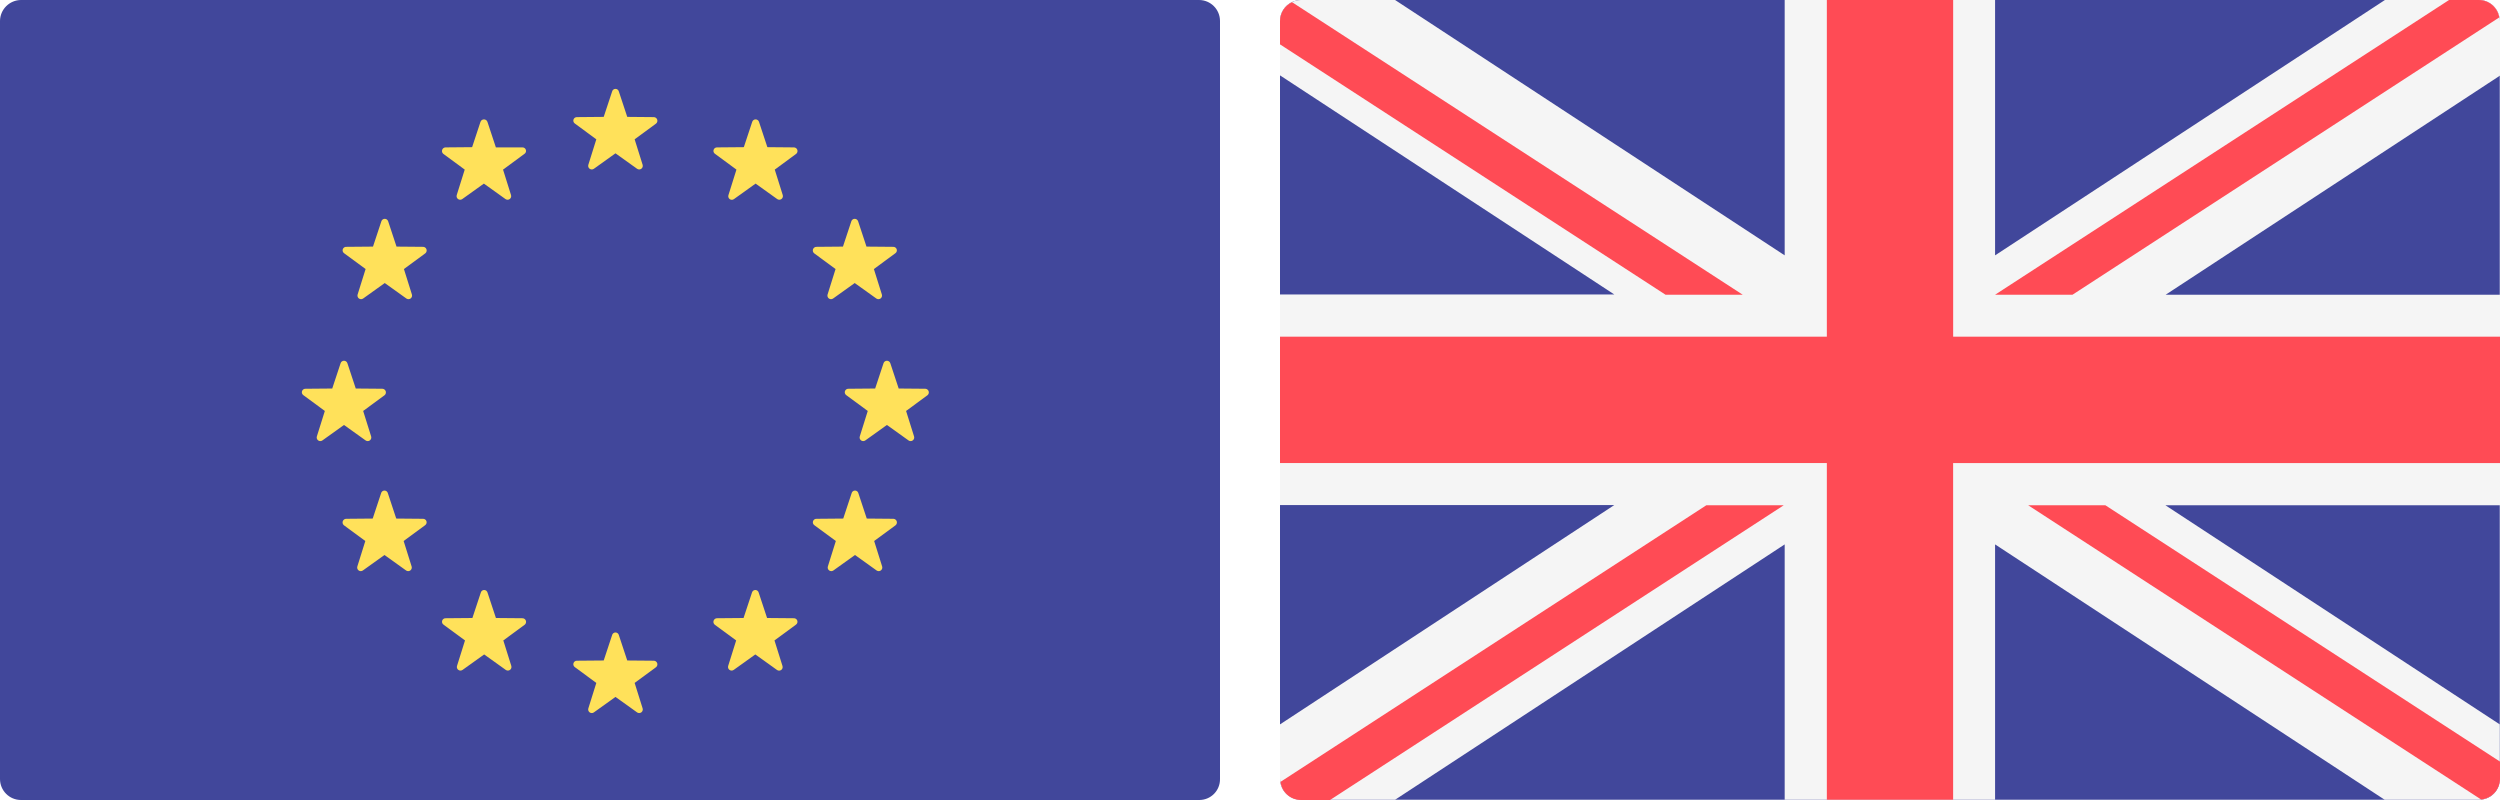
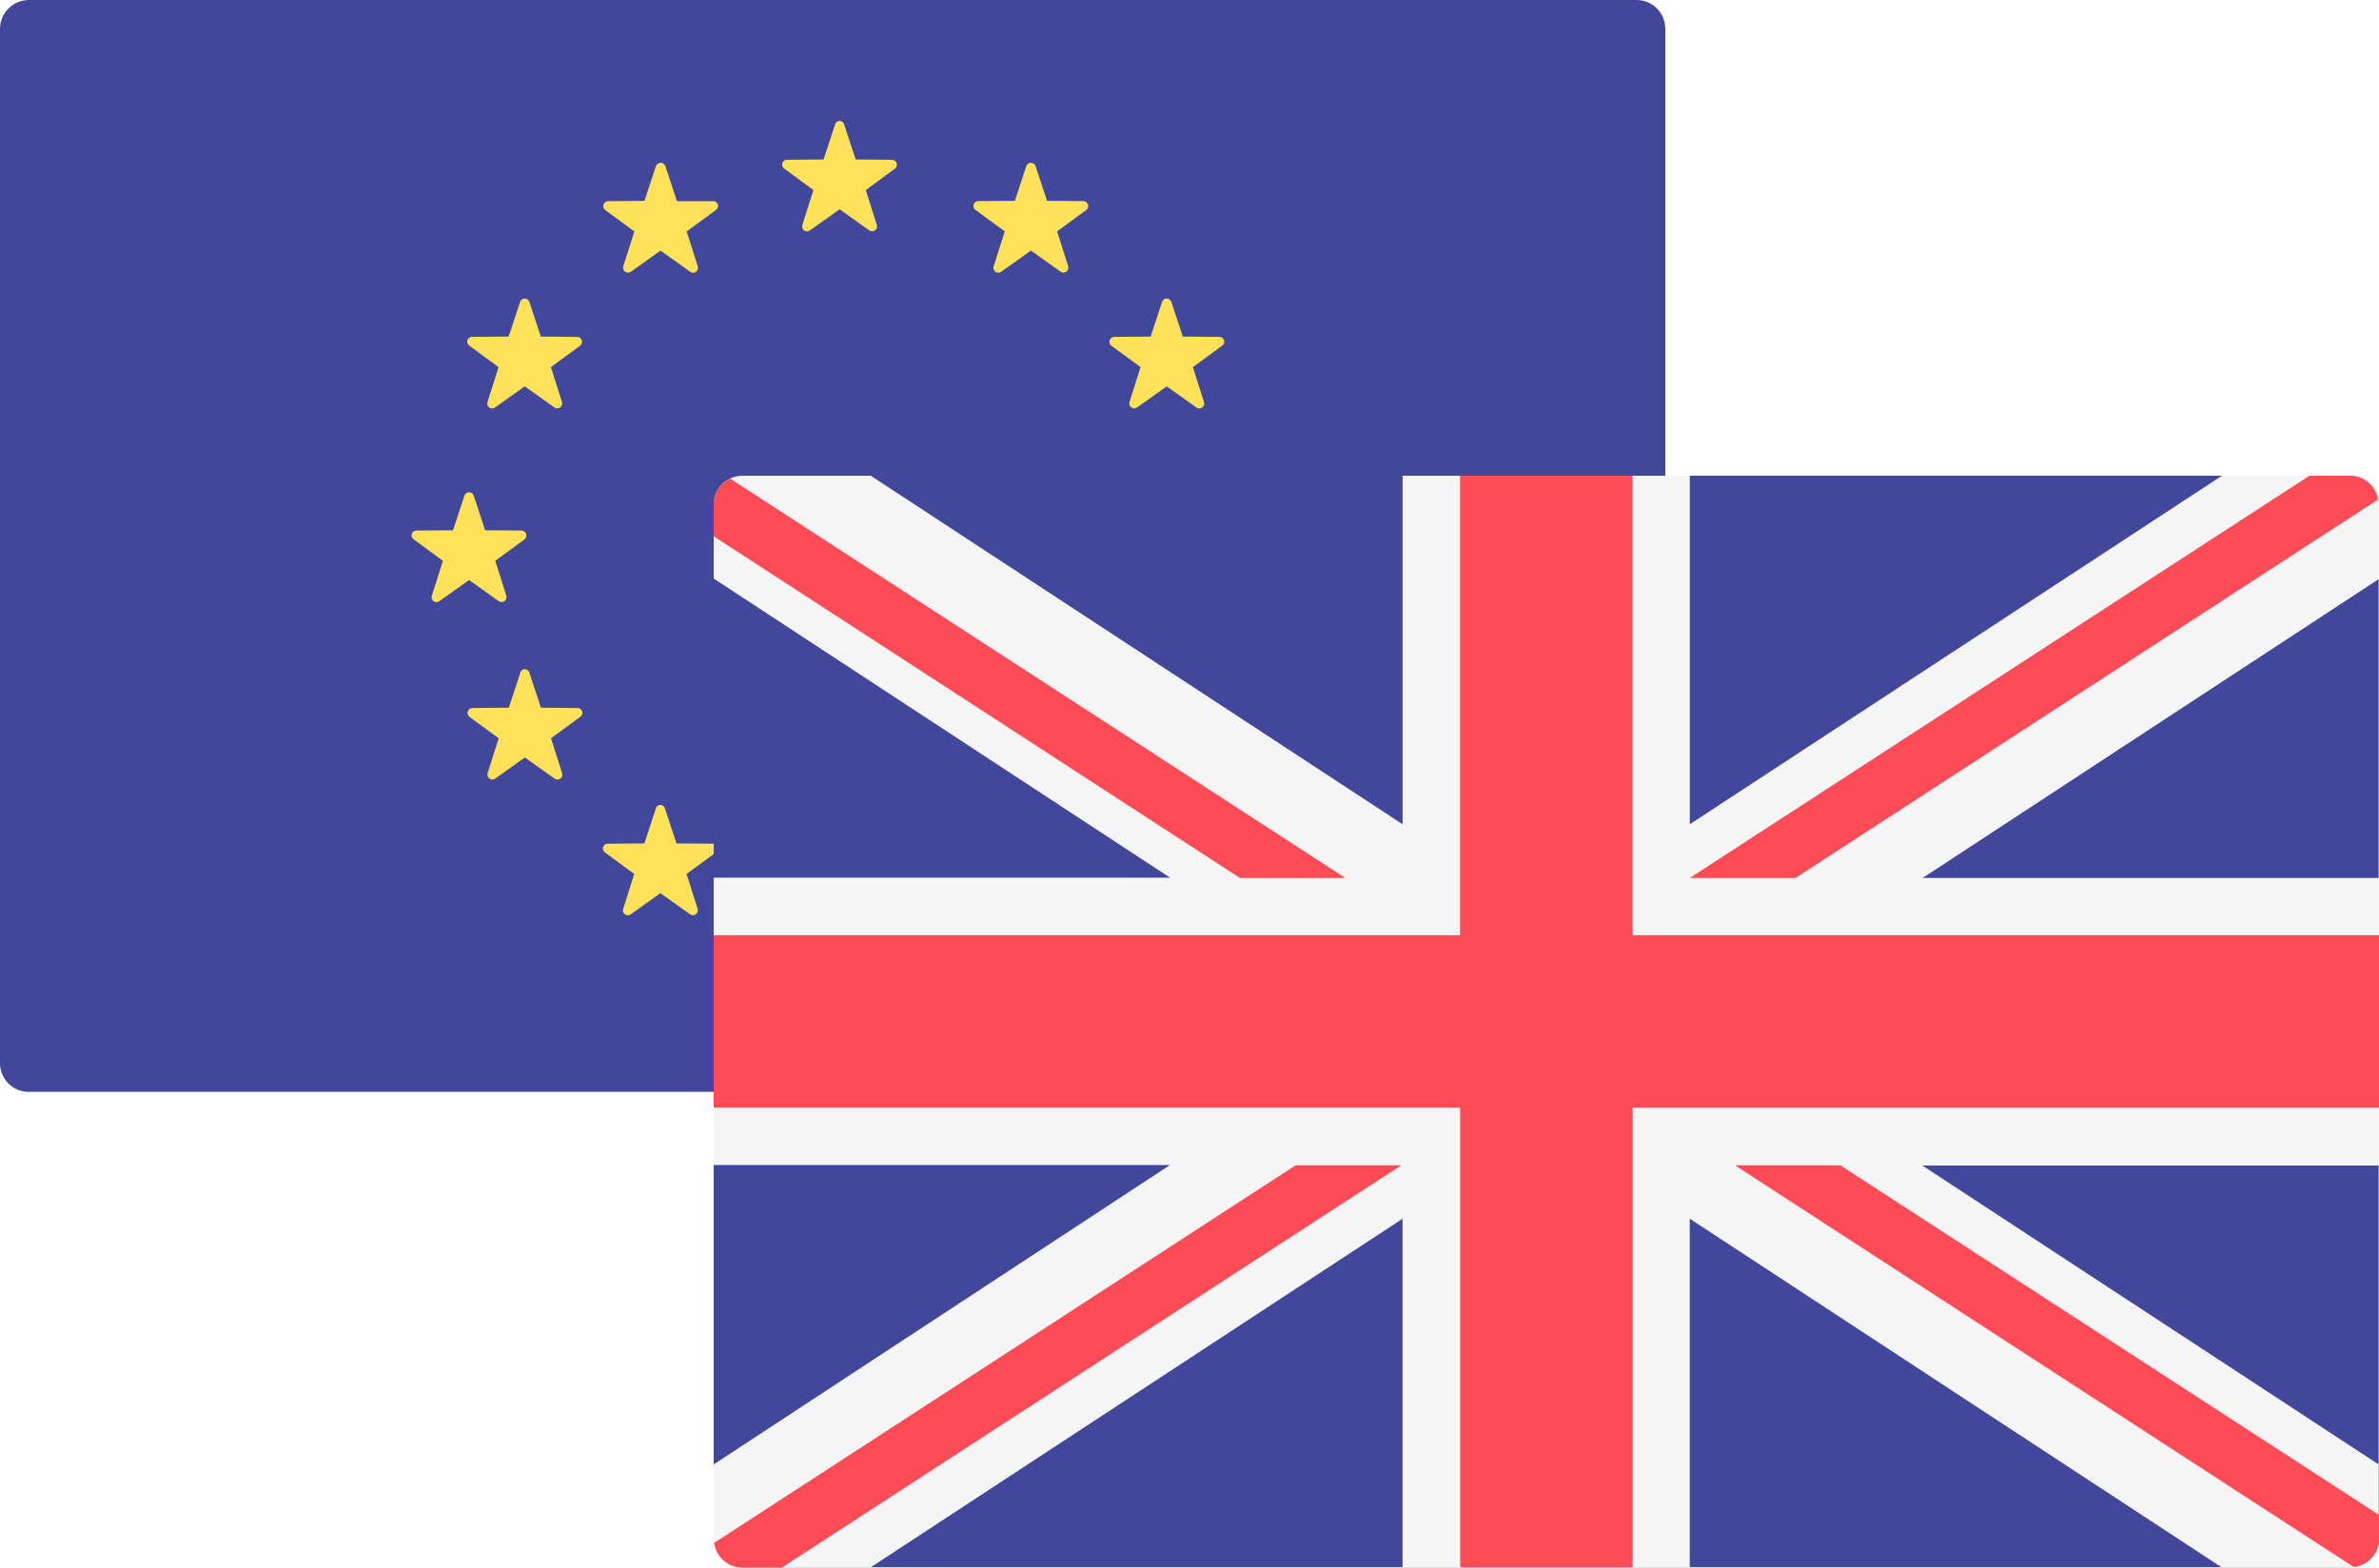
- <svg xmlns="http://www.w3.org/2000/svg" viewBox="-19633 -23748 62.5 20">
+ <svg xmlns="http://www.w3.org/2000/svg" viewBox="-13550 -12956 40 26.36">
  <defs>
-     <style>.cls-1 {fill: #41479b;}.cls-2 {fill: #ffe15a;}.cls-3 {fill: #f5f5f5;}.cls-4 {fill: #ff4b55;}</style>
+     <style>
+       .cls-1 {
+         fill: #41479b;
+       }
+ 
+       .cls-2 {
+         fill: #ffe15a;
+       }
+ 
+       .cls-3 {
+         fill: #f5f5f5;
+       }
+ 
+       .cls-4 {
+         fill: #ff4b55;
+       }
+     </style>
  </defs>
-   <g transform="translate(-19633 -23748)">
-     <path class="cls-1" d="M29.982,20H.524A.525.525,0,0,1,0,19.475V.525A.529.529,0,0,1,.524,0H29.976A.525.525,0,0,1,30.5.525V19.475A.517.517,0,0,1,29.982,20Z" />
-     <g transform="translate(7.547 2.227)">
-       <path class="cls-2" d="M241.7,37.413l.209.632.667.006a.091.091,0,0,1,.054.161l-.536.394.2.638a.09.09,0,0,1-.137.1l-.542-.388-.542.388a.09.09,0,0,1-.137-.1l.2-.638-.536-.394a.088.088,0,0,1,.054-.161l.667-.006.209-.632A.087.087,0,0,1,241.7,37.413Z" transform="translate(-233.775 -37.35)" />
-       <path class="cls-2" d="M241.7,265.313l.209.632.667.006a.091.091,0,0,1,.054.161l-.536.394.2.638a.09.09,0,0,1-.137.1l-.542-.388-.542.388a.09.09,0,0,1-.137-.1l.2-.638-.536-.394a.088.088,0,0,1,.054-.161l.667-.006.209-.632A.087.087,0,0,1,241.7,265.313Z" transform="translate(-233.775 -251.66)" />
-       <path class="cls-2" d="M355.6,151.383l.209.632.667.006a.091.091,0,0,1,.054.161l-.536.394.2.638a.09.09,0,0,1-.137.1l-.542-.388-.542.388a.09.09,0,0,1-.137-.1l.2-.638-.536-.394a.088.088,0,0,1,.054-.161l.667-.006.209-.632A.089.089,0,0,1,355.6,151.383Z" transform="translate(-340.889 -144.529)" />
-       <path class="cls-2" d="M127.8,151.383l.209.632.667.006a.091.091,0,0,1,.054.161l-.536.394.2.638a.09.09,0,0,1-.137.1l-.542-.388-.542.388a.09.09,0,0,1-.137-.1l.2-.638-.536-.394a.088.088,0,0,1,.054-.161l.667-.006.209-.632A.089.089,0,0,1,127.8,151.383Z" transform="translate(-126.662 -144.529)" />
-       <path class="cls-2" d="M144.9,91.883l.209.632.667.006a.091.091,0,0,1,.054.161l-.536.394.2.638a.09.09,0,0,1-.137.1l-.542-.388-.542.388a.09.09,0,0,1-.137-.1l.2-.638-.536-.394a.088.088,0,0,1,.054-.161l.667-.006.209-.632A.089.089,0,0,1,144.9,91.883Z" transform="translate(-142.743 -88.577)" />
-       <path class="cls-2" d="M342.2,205.813l.209.632.667.006a.091.091,0,0,1,.054.161l-.536.394.2.638a.09.09,0,0,1-.137.1l-.542-.388-.542.388a.09.09,0,0,1-.137-.1l.2-.638-.536-.394a.088.088,0,0,1,.054-.161l.667-.006.209-.632A.087.087,0,0,1,342.2,205.813Z" transform="translate(-328.287 -195.708)" />
-       <path class="cls-2" d="M300.5,50.183l.209.632.667.006a.091.091,0,0,1,.054.161l-.536.394.2.638a.09.09,0,0,1-.137.1l-.542-.388-.542.388a.089.089,0,0,1-.137-.1l.2-.638-.536-.394a.088.088,0,0,1,.054-.161l.667-.006.209-.632A.089.089,0,0,1,300.5,50.183Z" transform="translate(-289.072 -49.363)" />
-       <path class="cls-2" d="M186.6,247.513l.209.632.667.006a.091.091,0,0,1,.054.161l-.536.394.2.638a.09.09,0,0,1-.137.1l-.542-.388-.542.388a.09.09,0,0,1-.137-.1l.2-.638-.536-.394a.088.088,0,0,1,.054-.161l.667-.006.209-.632A.087.087,0,0,1,186.6,247.513Z" transform="translate(-181.958 -234.922)" />
-       <path class="cls-2" d="M341.994,91.883l-.209.632-.667.006a.091.091,0,0,0-.054.161l.536.394-.2.638a.09.09,0,0,0,.137.1l.542-.388.542.388a.09.09,0,0,0,.137-.1l-.2-.638.536-.394a.088.088,0,0,0-.054-.161l-.667-.006-.209-.632A.089.089,0,0,0,341.994,91.883Z" transform="translate(-328.258 -88.577)" />
-       <path class="cls-2" d="M144.694,205.813l-.209.632-.667.006a.091.091,0,0,0-.054.161l.536.394-.2.638a.09.09,0,0,0,.137.1l.542-.388.542.388a.09.09,0,0,0,.137-.1l-.2-.638.536-.394a.088.088,0,0,0-.054-.161l-.667-.006-.209-.632A.087.087,0,0,0,144.694,205.813Z" transform="translate(-142.714 -195.708)" />
-       <path class="cls-2" d="M186.394,50.195l-.209.632-.667.006a.091.091,0,0,0-.054.161l.536.394-.2.638a.09.09,0,0,0,.137.1l.542-.388.542.388a.09.09,0,0,0,.137-.1l-.2-.638.536-.394a.088.088,0,0,0-.054-.161h-.661l-.209-.632A.092.092,0,0,0,186.394,50.195Z" transform="translate(-181.929 -49.375)" />
-       <path class="cls-2" d="M300.294,247.513l-.209.632-.667.006a.091.091,0,0,0-.054.161l.536.394-.2.638a.09.09,0,0,0,.137.1l.542-.388.542.388a.089.089,0,0,0,.137-.1l-.2-.638.536-.394a.088.088,0,0,0-.054-.161l-.667-.006-.209-.632A.087.087,0,0,0,300.294,247.513Z" transform="translate(-289.043 -234.922)" />
+   <g id="Group_2980" data-name="Group 2980" transform="translate(6083 10852)">
+     <g id="Group_2982" data-name="Group 2982" transform="translate(-19633 -23808)">
+       <path id="Path_11993" data-name="Path 11993" class="cls-1" d="M27.524,18.361H.481A.482.482,0,0,1,0,17.879V.482A.486.486,0,0,1,.481,0H27.519A.482.482,0,0,1,28,.482v17.4A.474.474,0,0,1,27.524,18.361Z" />
+       <g id="Group_2981" data-name="Group 2981" transform="translate(6.928 2.045)">
+         <path id="Path_11994" data-name="Path 11994" class="cls-2" d="M241.6,37.407l.191.58.613.005a.083.083,0,0,1,.049.148l-.492.361.186.586a.083.083,0,0,1-.126.093l-.5-.356-.5.356a.082.082,0,0,1-.126-.093l.186-.586-.492-.361a.081.081,0,0,1,.049-.148l.613-.005.191-.58A.08.08,0,0,1,241.6,37.407Z" transform="translate(-234.332 -37.35)" />
+         <path id="Path_11995" data-name="Path 11995" class="cls-2" d="M241.6,265.307l.191.58.613.005a.083.083,0,0,1,.049.148l-.492.361.186.586a.083.083,0,0,1-.126.093l-.5-.356-.5.356a.082.082,0,0,1-.126-.093l.186-.586-.492-.361a.081.081,0,0,1,.049-.148l.613-.005.191-.58A.08.08,0,0,1,241.6,265.307Z" transform="translate(-234.332 -252.774)" />
+         <path id="Path_11996" data-name="Path 11996" class="cls-2" d="M355.5,151.378l.191.58.613.005a.083.083,0,0,1,.049.148l-.492.361.186.586a.083.083,0,0,1-.126.093l-.5-.356-.5.356a.082.082,0,0,1-.126-.093l.186-.586-.492-.361a.081.081,0,0,1,.049-.148l.613-.005.191-.58A.082.082,0,0,1,355.5,151.378Z" transform="translate(-342.001 -145.086)" />
+         <path id="Path_11997" data-name="Path 11997" class="cls-2" d="M127.7,151.378l.191.58.613.005a.083.083,0,0,1,.049.148l-.492.361.186.586a.083.083,0,0,1-.126.093l-.5-.356-.5.356a.082.082,0,0,1-.126-.093l.186-.586-.492-.361a.081.081,0,0,1,.049-.148l.613-.005.191-.58A.082.082,0,0,1,127.7,151.378Z" transform="translate(-126.662 -145.086)" />
+         <path id="Path_11998" data-name="Path 11998" class="cls-2" d="M144.8,91.878l.191.58.613.005a.083.083,0,0,1,.049.148l-.492.361.186.586a.083.083,0,0,1-.126.093l-.5-.356-.5.356a.082.082,0,0,1-.126-.093l.186-.586-.492-.361a.081.081,0,0,1,.049-.148l.613-.005.191-.58A.082.082,0,0,1,144.8,91.878Z" transform="translate(-142.826 -88.843)" />
+         <path id="Path_11999" data-name="Path 11999" class="cls-2" d="M342.1,205.807l.191.58.613.005a.083.083,0,0,1,.049.148l-.492.361.186.586a.083.083,0,0,1-.126.093l-.5-.356-.5.356a.082.082,0,0,1-.126-.093l.186-.586-.492-.361a.081.081,0,0,1,.049-.148l.613-.005.191-.58A.08.08,0,0,1,342.1,205.807Z" transform="translate(-329.334 -196.531)" />
+         <path id="Path_12000" data-name="Path 12000" class="cls-2" d="M300.4,50.178l.191.58.613.005a.083.083,0,0,1,.049.148l-.492.361.186.586a.083.083,0,0,1-.126.093l-.5-.356-.5.356a.082.082,0,0,1-.126-.093l.186-.586-.492-.361a.081.081,0,0,1,.049-.148l.613-.005.191-.58A.082.082,0,0,1,300.4,50.178Z" transform="translate(-289.915 -49.426)" />
+         <path id="Path_12001" data-name="Path 12001" class="cls-2" d="M186.5,247.507l.191.58.613.005a.083.083,0,0,1,.049.148l-.492.361.186.586a.083.083,0,0,1-.126.093l-.5-.356-.5.356a.082.082,0,0,1-.126-.093l.186-.586-.492-.361a.081.081,0,0,1,.049-.148l.613-.005.191-.58A.08.08,0,0,1,186.5,247.507Z" transform="translate(-182.245 -235.949)" />
+         <path id="Path_12002" data-name="Path 12002" class="cls-2" d="M341.915,91.878l-.191.58-.613.005a.083.083,0,0,0-.049.148l.492.361-.186.586a.083.083,0,0,0,.126.093l.5-.356.5.356a.082.082,0,0,0,.126-.093l-.186-.586.492-.361a.081.081,0,0,0-.049-.148l-.613-.005-.191-.58A.082.082,0,0,0,341.915,91.878Z" transform="translate(-329.305 -88.843)" />
+         <path id="Path_12003" data-name="Path 12003" class="cls-2" d="M144.615,205.807l-.191.58-.613.005a.083.083,0,0,0-.049.148l.492.361-.186.586a.083.083,0,0,0,.126.093l.5-.356.5.356a.082.082,0,0,0,.126-.093l-.186-.586.492-.361a.081.081,0,0,0-.049-.148l-.613-.005-.191-.58A.08.08,0,0,0,144.615,205.807Z" transform="translate(-142.797 -196.531)" />
+         <path id="Path_12004" data-name="Path 12004" class="cls-2" d="M186.315,50.19l-.191.58-.613.005a.083.083,0,0,0-.049.148l.492.361-.186.586a.083.083,0,0,0,.126.093l.5-.356.5.356a.082.082,0,0,0,.126-.093l-.186-.586.492-.361a.081.081,0,0,0-.049-.148h-.607l-.191-.58A.085.085,0,0,0,186.315,50.19Z" transform="translate(-182.216 -49.437)" />
+         <path id="Path_12005" data-name="Path 12005" class="cls-2" d="M300.215,247.507l-.191.58-.613.005a.083.083,0,0,0-.049.148l.492.361-.186.586a.083.083,0,0,0,.126.093l.5-.356.5.356a.082.082,0,0,0,.126-.093l-.186-.586.492-.361a.081.081,0,0,0-.049-.148l-.613-.005-.191-.58A.08.08,0,0,0,300.215,247.507Z" transform="translate(-289.886 -235.949)" />
+       </g>
    </g>
-   </g>
-   <g transform="translate(-19601 -23748)">
-     <path class="cls-1" d="M29.976,19.994H.524A.525.525,0,0,1,0,19.469V.525A.529.529,0,0,1,.524,0H29.97a.525.525,0,0,1,.524.525V19.469A.516.516,0,0,1,29.976,19.994Z" />
-     <path class="cls-3" d="M30.5.525A.525.525,0,0,0,29.976,0H27.623L17.877,6.384V0h-5.26V6.384L2.877,0H.524A.529.529,0,0,0,0,.525V1.884L8.358,7.362H0v5.264H8.358L0,18.11v1.359a.525.525,0,0,0,.524.525H2.877l9.74-6.384v6.384h5.26V13.61l9.74,6.384H29.97a.525.525,0,0,0,.524-.525V18.11l-8.358-5.478H30.5V7.368H22.142L30.5,1.89Z" />
-     <g>
-       <path class="cls-4" d="M30.5,8.417H16.829V0H13.671V8.417H0v3.159H13.671v8.417h3.157V11.577H30.5Z" />
-       <path class="cls-4" d="M10.845,211.9.2,218.815a.516.516,0,0,0,.512.453h.727L12.781,211.9Z" transform="translate(-0.188 -199.268)" />
-       <path class="cls-4" d="M315.93,211.9H314l11.324,7.356a.522.522,0,0,0,.471-.513v-.435Z" transform="translate(-295.295 -199.268)" />
-       <path class="cls-4" d="M0,1.955,9.638,8.214h1.93L.3.9a.521.521,0,0,0-.3.471Z" transform="translate(0 -0.846)" />
-       <path class="cls-4" d="M302.036,7.368,312.705.435A.518.518,0,0,0,312.2,0h-.751L300.1,7.368Z" transform="translate(-282.223)" />
+     <g id="Group_2984" data-name="Group 2984" transform="translate(-19621 -23800)">
+       <path id="Path_12006" data-name="Path 12006" class="cls-1" d="M27.519,18.355H.481A.482.482,0,0,1,0,17.874V.482A.486.486,0,0,1,.481,0H27.513a.482.482,0,0,1,.481.482V17.874A.474.474,0,0,1,27.519,18.355Z" transform="translate(0 0)" />
+       <path id="Path_12007" data-name="Path 12007" class="cls-3" d="M28,.482A.482.482,0,0,0,27.519,0h-2.16L16.412,5.861V0H11.583V5.861L2.641,0H.481A.486.486,0,0,0,0,.482V1.729L7.673,6.759H0v4.832H7.673L0,16.626v1.248a.482.482,0,0,0,.481.482h2.16l8.941-5.861v5.861h4.829V12.494l8.941,5.861h2.16a.482.482,0,0,0,.481-.482V16.626L20.322,11.6H28V6.764H20.327L28,1.735Z" transform="translate(0 0)" />
+       <g id="Group_2983" data-name="Group 2983" transform="translate(0 0)">
+         <path id="Path_12008" data-name="Path 12008" class="cls-4" d="M28,7.727H15.449V0h-2.9V7.727H0v2.9H12.551v7.727h2.9V10.628H28Z" />
+         <path id="Path_12009" data-name="Path 12009" class="cls-4" d="M9.973,211.9.2,218.248a.473.473,0,0,0,.47.416h.667L11.75,211.9Z" transform="translate(-0.189 -200.304)" />
+         <path id="Path_12010" data-name="Path 12010" class="cls-4" d="M315.772,211.9H314l10.4,6.753a.479.479,0,0,0,.432-.471v-.4Z" transform="translate(-296.828 -200.304)" />
+         <path id="Path_12011" data-name="Path 12011" class="cls-4" d="M0,1.869,8.848,7.615H10.62L.279.9A.478.478,0,0,0,0,1.332Z" transform="translate(0 -0.851)" />
+         <path id="Path_12012" data-name="Path 12012" class="cls-4" d="M301.877,6.764,311.672.4a.475.475,0,0,0-.465-.4h-.689L300.1,6.764Z" transform="translate(-283.688 0)" />
+       </g>
    </g>
  </g>
</svg>
